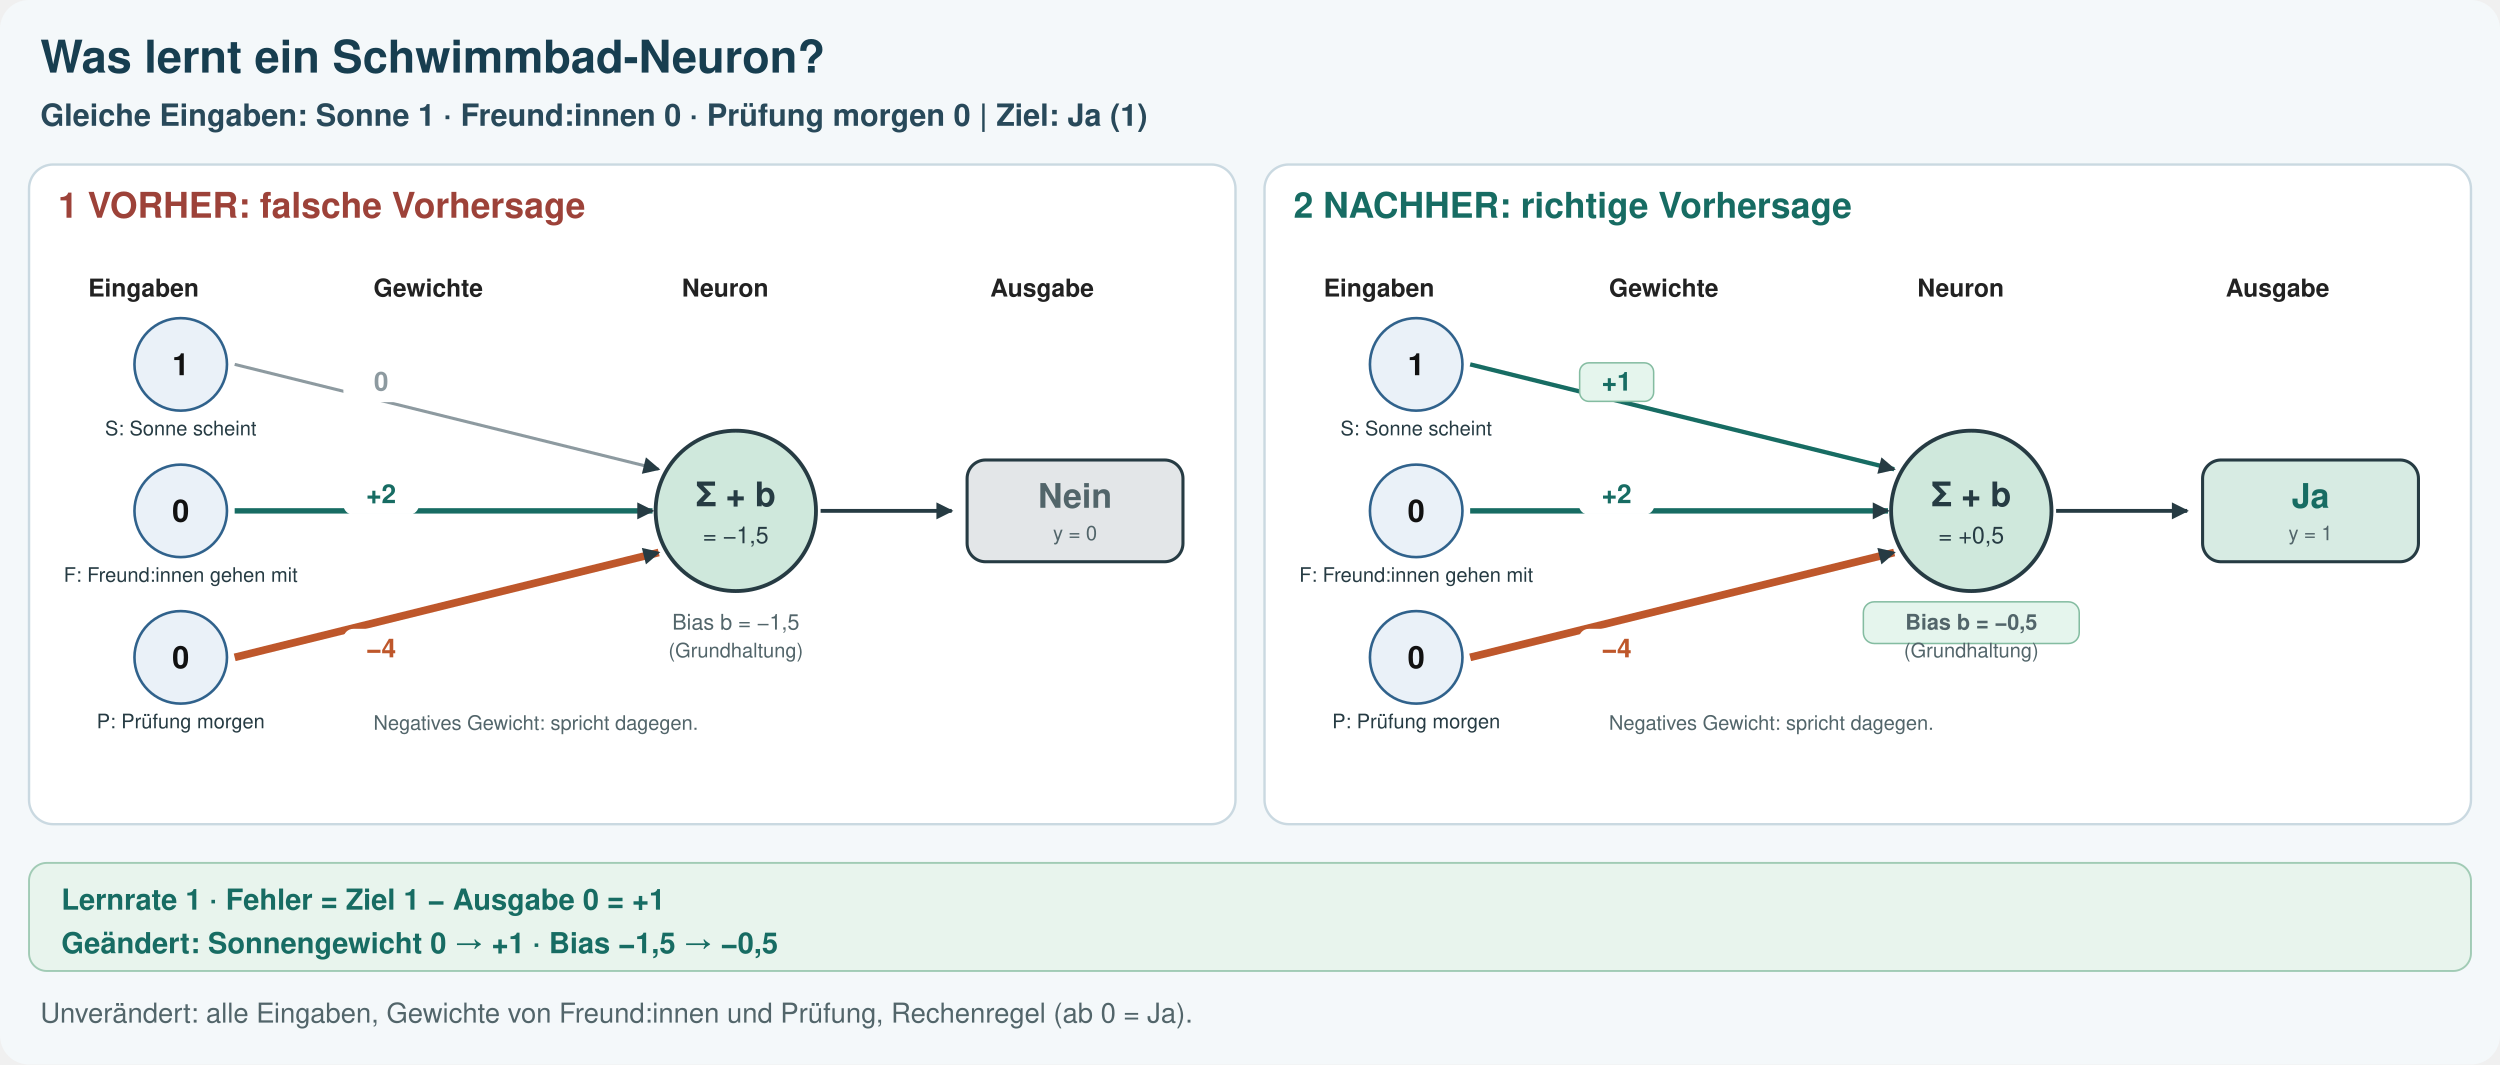
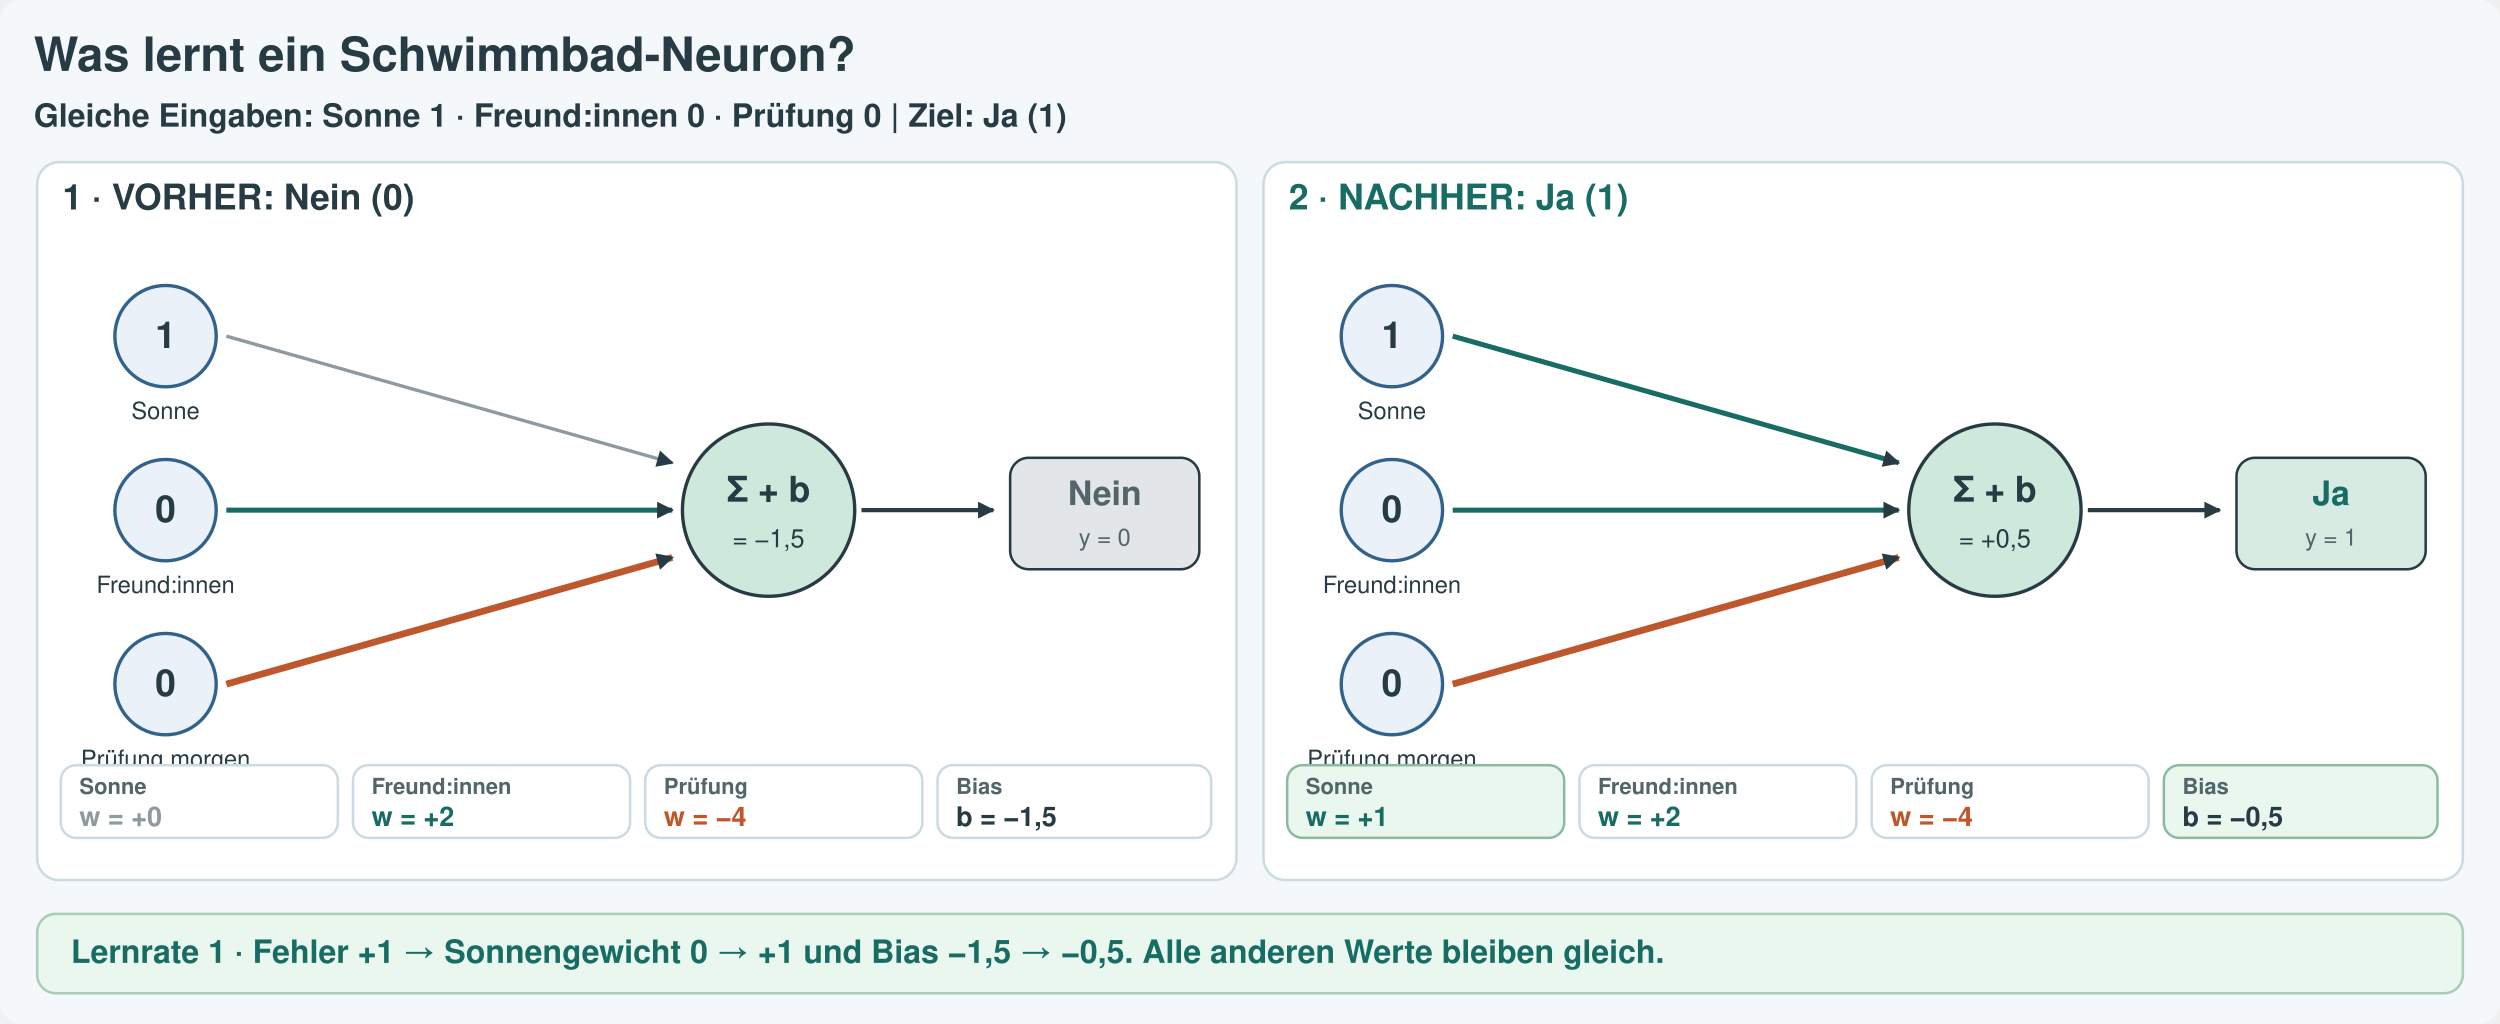
- <svg xmlns="http://www.w3.org/2000/svg" width="1550" height="660" viewBox="0 0 1550 660" font-family="Helvetica,Arial,sans-serif" font-size="15" role="img" aria-labelledby="titel beschreibung">
+ <svg xmlns="http://www.w3.org/2000/svg" width="1480" height="606" viewBox="0 0 1480 606" font-family="Helvetica,Arial,sans-serif" role="img" aria-labelledby="title description">
  <defs>
-     <marker id="pfeil" markerUnits="userSpaceOnUse" viewBox="0 0 10 10" refX="9" refY="5" markerWidth="11" markerHeight="11" orient="auto">
-       <path d="M0 0 L10 5 L0 10 z" fill="#263b43" />
+     <marker id="arr" markerUnits="userSpaceOnUse" viewBox="0 0 10 10" refX="9" refY="5" markerWidth="10" markerHeight="10" orient="auto">
+       <path d="M0,0 L10,5 L0,10 z" fill="#263b43" />
    </marker>
  </defs>
-   <rect x="0" y="0" width="1550" height="660" rx="18" fill="#f4f8fa" stroke="#f4f8fa" stroke-width="0" />
-   <text x="25" y="45" font-size="28" fill="#173e50" font-weight="700" text-anchor="start">Was lernt ein Schwimmbad-Neuron?</text>
-   <text x="25" y="78" font-size="19" fill="#28495a" font-weight="700" text-anchor="start">Gleiche Eingaben: Sonne 1 · Freund:innen 0 · Prüfung morgen 0   |   Ziel: Ja (1)</text>
-   <g transform="translate(18 102)">
-     <rect x="0" y="0" width="748" height="409" rx="15" fill="#ffffff" stroke="#cad9e1" stroke-width="1.5" />
-     <text x="18" y="33" font-size="22" fill="#9d4239" font-weight="700" text-anchor="start">1  VORHER: falsche Vorhersage</text>
-     <g transform="translate(8 57) scale(0.956)">
-       <rect x="0" y="0" width="760" height="330" rx="0" fill="#ffffff" stroke="#ffffff" stroke-width="0" />
-       <text x="30" y="26" font-size="16" fill="#222" font-weight="700" text-anchor="start">Eingaben</text>
-       <text x="215" y="26" font-size="16" fill="#222" font-weight="700" text-anchor="start">Gewichte</text>
-       <text x="415" y="26" font-size="16" fill="#222" font-weight="700" text-anchor="start">Neuron</text>
-       <text x="615" y="26" font-size="16" fill="#222" font-weight="700" text-anchor="start">Ausgabe</text>
-       <circle cx="90" cy="70" r="30" fill="#eaf1f8" stroke="#30628c" stroke-width="1.7" />
-       <text x="90" y="77" font-size="20" fill="#111" font-weight="700" text-anchor="middle">1</text>
-       <text x="90" y="116" font-size="13" fill="#263b43" font-weight="400" text-anchor="middle">S: Sonne scheint</text>
-       <circle cx="90" cy="165" r="30" fill="#eaf1f8" stroke="#30628c" stroke-width="1.7" />
-       <text x="90" y="172" font-size="20" fill="#111" font-weight="700" text-anchor="middle">0</text>
-       <text x="90" y="211" font-size="13" fill="#263b43" font-weight="400" text-anchor="middle">F: Freund:innen gehen mit</text>
-       <circle cx="90" cy="260" r="30" fill="#eaf1f8" stroke="#30628c" stroke-width="1.7" />
-       <text x="90" y="267" font-size="20" fill="#111" font-weight="700" text-anchor="middle">0</text>
-       <text x="90" y="306" font-size="13" fill="#263b43" font-weight="400" text-anchor="middle">P: Prüfung morgen</text>
-       <line x1="125" y1="70" x2="400" y2="138" stroke="#8d9aa0" stroke-width="2" marker-end="url(#pfeil)" />
-       <line x1="125" y1="165" x2="396" y2="165" stroke="#176c63" stroke-width="3.5" marker-end="url(#pfeil)" />
-       <line x1="125" y1="260" x2="400" y2="192" stroke="#be572b" stroke-width="5" marker-end="url(#pfeil)" />
-       <rect x="196" y="69" width="48" height="25" rx="6" fill="#ffffff" stroke="#ffffff" stroke-width="1" />
-       <text x="220" y="87" font-size="17" fill="#8d9aa0" font-weight="700" text-anchor="middle">0</text>
-       <rect x="196" y="142" width="48" height="25" rx="6" fill="#ffffff" stroke="#ffffff" stroke-width="1" />
-       <text x="220" y="160" font-size="17" fill="#176c63" font-weight="700" text-anchor="middle">+2</text>
-       <rect x="196" y="242" width="48" height="25" rx="6" fill="#ffffff" stroke="#ffffff" stroke-width="1" />
-       <text x="220" y="260" font-size="17" fill="#be572b" font-weight="700" text-anchor="middle">−4</text>
-       <text x="215" y="307" font-size="13" fill="#52656a" font-weight="400" text-anchor="start">Negatives Gewicht: spricht dagegen.</text>
-       <circle cx="450" cy="165" r="52" fill="#cfe8dc" stroke="#263b43" stroke-width="2.5" />
-       <text x="450" y="162" font-size="22" fill="#263b43" font-weight="700" text-anchor="middle">Σ + b</text>
-       <text x="450" y="186" font-size="15" fill="#263b43" font-weight="400" text-anchor="middle">= −1,5</text>
-       <text x="450" y="242" font-size="14" fill="#52656a" font-weight="400" text-anchor="middle">Bias b = −1,5</text>
-       <text x="450" y="260" font-size="13" fill="#52656a" font-weight="400" text-anchor="middle">(Grundhaltung)</text>
-       <line x1="505" y1="165" x2="590" y2="165" stroke="#263b43" stroke-width="2.5" marker-end="url(#pfeil)" />
-       <rect x="600" y="132" width="140" height="66" rx="12" fill="#e3e6e8" stroke="#263b43" stroke-width="2" />
-       <text x="670" y="163" font-size="22" fill="#52656a" font-weight="700" text-anchor="middle">Nein</text>
-       <text x="670" y="184" font-size="13" fill="#52656a" font-weight="400" text-anchor="middle">y = 0</text>
-     </g>
+   <rect x="0" y="0" width="1480" height="606" rx="15" fill="#f4f8fa" stroke="#f4f8fa" stroke-width="1.5" />
+   <text x="20" y="42" font-size="28" fill="#263b43" font-weight="700" text-anchor="start">Was lernt ein Schwimmbad-Neuron?</text>
+   <text x="20" y="75" font-size="19" fill="#263b43" font-weight="700" text-anchor="start">Gleiche Eingaben: Sonne 1 · Freund:innen 0 · Prüfung 0   |   Ziel: Ja (1)</text>
+   <g transform="translate(22 96)">
+     <rect x="0" y="0" width="710" height="425" rx="13" fill="#fff" stroke="#cbdbe1" stroke-width="1.5" />
+     <text x="15" y="28" font-size="21" fill="#263b43" font-weight="700" text-anchor="start">1 · VORHER: Nein (0)</text>
+     <line x1="112" y1="103" x2="376" y2="178" fill="none" stroke="#8d9aa0" stroke-width="2" marker-end="url(#arr)" />
+     <line x1="112" y1="206" x2="376" y2="206" fill="none" stroke="#176c63" stroke-width="3" marker-end="url(#arr)" />
+     <line x1="112" y1="309" x2="376" y2="234" fill="none" stroke="#be572b" stroke-width="4" marker-end="url(#arr)" />
+     <circle cx="76" cy="103" r="30" fill="#eaf1f8" stroke="#30628c" stroke-width="2" />
+     <text x="76" y="110" font-size="22" fill="#263b43" font-weight="700" text-anchor="middle">1</text>
+     <text x="76" y="152" font-size="14" fill="#263b43" font-weight="400" text-anchor="middle">Sonne</text>
+     <circle cx="76" cy="206" r="30" fill="#eaf1f8" stroke="#30628c" stroke-width="2" />
+     <text x="76" y="213" font-size="22" fill="#263b43" font-weight="700" text-anchor="middle">0</text>
+     <text x="76" y="255" font-size="14" fill="#263b43" font-weight="400" text-anchor="middle">Freund:innen</text>
+     <circle cx="76" cy="309" r="30" fill="#eaf1f8" stroke="#30628c" stroke-width="2" />
+     <text x="76" y="316" font-size="22" fill="#263b43" font-weight="700" text-anchor="middle">0</text>
+     <text x="76" y="358" font-size="14" fill="#263b43" font-weight="400" text-anchor="middle">Prüfung morgen</text>
+     <circle cx="433" cy="206" r="51" fill="#cfe8dc" stroke="#263b43" stroke-width="2" />
+     <text x="433" y="201" font-size="21" fill="#263b43" font-weight="700" text-anchor="middle">Σ + b</text>
+     <text x="433" y="228" font-size="15" fill="#263b43" font-weight="400" text-anchor="middle">= −1,5</text>
+     <line x1="488" y1="206" x2="566" y2="206" fill="none" stroke="#263b43" stroke-width="2.5" marker-end="url(#arr)" />
+     <rect x="576" y="175" width="112" height="66" rx="11" fill="#e3e6e8" stroke="#263b43" stroke-width="1.5" />
+     <text x="632" y="203" font-size="20" fill="#52656a" font-weight="700" text-anchor="middle">Nein</text>
+     <text x="632" y="227" font-size="14" fill="#52656a" font-weight="400" text-anchor="middle">y = 0</text>
+     <rect x="14" y="357" width="164" height="43" rx="9" fill="#ffffff" stroke="#cbdbe1" stroke-width="1.5" />
+     <text x="25" y="374" font-size="13" fill="#52656a" font-weight="700" text-anchor="start">Sonne</text>
+     <text x="25" y="393" font-size="16" fill="#8d9aa0" font-weight="700" text-anchor="start">w = +0</text>
+     <rect x="187" y="357" width="164" height="43" rx="9" fill="#ffffff" stroke="#cbdbe1" stroke-width="1.5" />
+     <text x="198" y="374" font-size="13" fill="#52656a" font-weight="700" text-anchor="start">Freund:innen</text>
+     <text x="198" y="393" font-size="16" fill="#176c63" font-weight="700" text-anchor="start">w = +2</text>
+     <rect x="360" y="357" width="164" height="43" rx="9" fill="#ffffff" stroke="#cbdbe1" stroke-width="1.5" />
+     <text x="371" y="374" font-size="13" fill="#52656a" font-weight="700" text-anchor="start">Prüfung</text>
+     <text x="371" y="393" font-size="16" fill="#be572b" font-weight="700" text-anchor="start">w = −4</text>
+     <rect x="533" y="357" width="162" height="43" rx="9" fill="#ffffff" stroke="#cbdbe1" stroke-width="1.5" />
+     <text x="544" y="374" font-size="13" fill="#52656a" font-weight="700" text-anchor="start">Bias</text>
+     <text x="544" y="393" font-size="16" fill="#263b43" font-weight="700" text-anchor="start">b = −1,5</text>
  </g>
-   <g transform="translate(784 102)">
-     <rect x="0" y="0" width="748" height="409" rx="15" fill="#ffffff" stroke="#cad9e1" stroke-width="1.5" />
-     <text x="18" y="33" font-size="22" fill="#176c63" font-weight="700" text-anchor="start">2  NACHHER: richtige Vorhersage</text>
-     <g transform="translate(8 57) scale(0.956)">
-       <rect x="0" y="0" width="760" height="330" rx="0" fill="#ffffff" stroke="#ffffff" stroke-width="0" />
-       <text x="30" y="26" font-size="16" fill="#222" font-weight="700" text-anchor="start">Eingaben</text>
-       <text x="215" y="26" font-size="16" fill="#222" font-weight="700" text-anchor="start">Gewichte</text>
-       <text x="415" y="26" font-size="16" fill="#222" font-weight="700" text-anchor="start">Neuron</text>
-       <text x="615" y="26" font-size="16" fill="#222" font-weight="700" text-anchor="start">Ausgabe</text>
-       <circle cx="90" cy="70" r="30" fill="#eaf1f8" stroke="#30628c" stroke-width="1.7" />
-       <text x="90" y="77" font-size="20" fill="#111" font-weight="700" text-anchor="middle">1</text>
-       <text x="90" y="116" font-size="13" fill="#263b43" font-weight="400" text-anchor="middle">S: Sonne scheint</text>
-       <circle cx="90" cy="165" r="30" fill="#eaf1f8" stroke="#30628c" stroke-width="1.7" />
-       <text x="90" y="172" font-size="20" fill="#111" font-weight="700" text-anchor="middle">0</text>
-       <text x="90" y="211" font-size="13" fill="#263b43" font-weight="400" text-anchor="middle">F: Freund:innen gehen mit</text>
-       <circle cx="90" cy="260" r="30" fill="#eaf1f8" stroke="#30628c" stroke-width="1.7" />
-       <text x="90" y="267" font-size="20" fill="#111" font-weight="700" text-anchor="middle">0</text>
-       <text x="90" y="306" font-size="13" fill="#263b43" font-weight="400" text-anchor="middle">P: Prüfung morgen</text>
-       <line x1="125" y1="70" x2="400" y2="138" stroke="#176c63" stroke-width="2.8" marker-end="url(#pfeil)" />
-       <line x1="125" y1="165" x2="396" y2="165" stroke="#176c63" stroke-width="3.5" marker-end="url(#pfeil)" />
-       <line x1="125" y1="260" x2="400" y2="192" stroke="#be572b" stroke-width="5" marker-end="url(#pfeil)" />
-       <rect x="196" y="69" width="48" height="25" rx="6" fill="#e5f5ed" stroke="#84bca1" stroke-width="1" />
-       <text x="220" y="87" font-size="17" fill="#176c63" font-weight="700" text-anchor="middle">+1</text>
-       <rect x="196" y="142" width="48" height="25" rx="6" fill="#ffffff" stroke="#ffffff" stroke-width="1" />
-       <text x="220" y="160" font-size="17" fill="#176c63" font-weight="700" text-anchor="middle">+2</text>
-       <rect x="196" y="242" width="48" height="25" rx="6" fill="#ffffff" stroke="#ffffff" stroke-width="1" />
-       <text x="220" y="260" font-size="17" fill="#be572b" font-weight="700" text-anchor="middle">−4</text>
-       <text x="215" y="307" font-size="13" fill="#52656a" font-weight="400" text-anchor="start">Negatives Gewicht: spricht dagegen.</text>
-       <circle cx="450" cy="165" r="52" fill="#cfe8dc" stroke="#263b43" stroke-width="2.5" />
-       <text x="450" y="162" font-size="22" fill="#263b43" font-weight="700" text-anchor="middle">Σ + b</text>
-       <text x="450" y="186" font-size="15" fill="#263b43" font-weight="400" text-anchor="middle">= +0,5</text>
-       <rect x="380" y="224" width="140" height="27" rx="7" fill="#e5f5ed" stroke="#84bca1" stroke-width="1" />
-       <text x="450" y="242" font-size="14" fill="#52656a" font-weight="700" text-anchor="middle">Bias b = −0,5</text>
-       <text x="450" y="260" font-size="13" fill="#52656a" font-weight="400" text-anchor="middle">(Grundhaltung)</text>
-       <line x1="505" y1="165" x2="590" y2="165" stroke="#263b43" stroke-width="2.5" marker-end="url(#pfeil)" />
-       <rect x="600" y="132" width="140" height="66" rx="12" fill="#d7ebe3" stroke="#263b43" stroke-width="2" />
-       <text x="670" y="163" font-size="22" fill="#176c63" font-weight="700" text-anchor="middle">Ja</text>
-       <text x="670" y="184" font-size="13" fill="#52656a" font-weight="400" text-anchor="middle">y = 1</text>
-     </g>
+   <g transform="translate(748 96)">
+     <rect x="0" y="0" width="710" height="425" rx="13" fill="#fff" stroke="#cbdbe1" stroke-width="1.5" />
+     <text x="15" y="28" font-size="21" fill="#176c63" font-weight="700" text-anchor="start">2 · NACHHER: Ja (1)</text>
+     <line x1="112" y1="103" x2="376" y2="178" fill="none" stroke="#176c63" stroke-width="3" marker-end="url(#arr)" />
+     <line x1="112" y1="206" x2="376" y2="206" fill="none" stroke="#176c63" stroke-width="3" marker-end="url(#arr)" />
+     <line x1="112" y1="309" x2="376" y2="234" fill="none" stroke="#be572b" stroke-width="4" marker-end="url(#arr)" />
+     <circle cx="76" cy="103" r="30" fill="#eaf1f8" stroke="#30628c" stroke-width="2" />
+     <text x="76" y="110" font-size="22" fill="#263b43" font-weight="700" text-anchor="middle">1</text>
+     <text x="76" y="152" font-size="14" fill="#263b43" font-weight="400" text-anchor="middle">Sonne</text>
+     <circle cx="76" cy="206" r="30" fill="#eaf1f8" stroke="#30628c" stroke-width="2" />
+     <text x="76" y="213" font-size="22" fill="#263b43" font-weight="700" text-anchor="middle">0</text>
+     <text x="76" y="255" font-size="14" fill="#263b43" font-weight="400" text-anchor="middle">Freund:innen</text>
+     <circle cx="76" cy="309" r="30" fill="#eaf1f8" stroke="#30628c" stroke-width="2" />
+     <text x="76" y="316" font-size="22" fill="#263b43" font-weight="700" text-anchor="middle">0</text>
+     <text x="76" y="358" font-size="14" fill="#263b43" font-weight="400" text-anchor="middle">Prüfung morgen</text>
+     <circle cx="433" cy="206" r="51" fill="#cfe8dc" stroke="#263b43" stroke-width="2" />
+     <text x="433" y="201" font-size="21" fill="#263b43" font-weight="700" text-anchor="middle">Σ + b</text>
+     <text x="433" y="228" font-size="15" fill="#263b43" font-weight="400" text-anchor="middle">= +0,5</text>
+     <line x1="488" y1="206" x2="566" y2="206" fill="none" stroke="#263b43" stroke-width="2.5" marker-end="url(#arr)" />
+     <rect x="576" y="175" width="112" height="66" rx="11" fill="#d7ebe3" stroke="#263b43" stroke-width="1.5" />
+     <text x="632" y="203" font-size="20" fill="#176c63" font-weight="700" text-anchor="middle">Ja</text>
+     <text x="632" y="227" font-size="14" fill="#52656a" font-weight="400" text-anchor="middle">y = 1</text>
+     <rect x="14" y="357" width="164" height="43" rx="9" fill="#e9f7ef" stroke="#8cbba2" stroke-width="1.5" />
+     <text x="25" y="374" font-size="13" fill="#52656a" font-weight="700" text-anchor="start">Sonne</text>
+     <text x="25" y="393" font-size="16" fill="#176c63" font-weight="700" text-anchor="start">w = +1</text>
+     <rect x="187" y="357" width="164" height="43" rx="9" fill="#ffffff" stroke="#cbdbe1" stroke-width="1.5" />
+     <text x="198" y="374" font-size="13" fill="#52656a" font-weight="700" text-anchor="start">Freund:innen</text>
+     <text x="198" y="393" font-size="16" fill="#176c63" font-weight="700" text-anchor="start">w = +2</text>
+     <rect x="360" y="357" width="164" height="43" rx="9" fill="#ffffff" stroke="#cbdbe1" stroke-width="1.5" />
+     <text x="371" y="374" font-size="13" fill="#52656a" font-weight="700" text-anchor="start">Prüfung</text>
+     <text x="371" y="393" font-size="16" fill="#be572b" font-weight="700" text-anchor="start">w = −4</text>
+     <rect x="533" y="357" width="162" height="43" rx="9" fill="#e9f7ef" stroke="#8cbba2" stroke-width="1.5" />
+     <text x="544" y="374" font-size="13" fill="#52656a" font-weight="700" text-anchor="start">Bias</text>
+     <text x="544" y="393" font-size="16" fill="#263b43" font-weight="700" text-anchor="start">b = −0,5</text>
  </g>
-   <rect x="18" y="535" width="1514" height="67" rx="11" fill="#e8f4ed" stroke="#a1cbb5" stroke-width="1.2" />
-   <text x="38" y="564" font-size="18" fill="#176c63" font-weight="700" text-anchor="start">Lernrate 1 · Fehler = Ziel 1 − Ausgabe 0 = +1</text>
-   <text x="38" y="591" font-size="18" fill="#176c63" font-weight="700" text-anchor="start">Geändert: Sonnengewicht 0 → +1 · Bias −1,5 → −0,5</text>
-   <text x="25" y="634" font-size="17" fill="#52656a" font-weight="400" text-anchor="start">Unverändert: alle Eingaben, Gewichte von Freund:innen und Prüfung, Rechenregel (ab 0 = Ja).</text>
+   <rect x="22" y="541" width="1436" height="47" rx="11" fill="#e9f7ef" stroke="#abcdb7" stroke-width="1.5" />
+   <text x="42" y="570" font-size="19" fill="#176c63" font-weight="700" text-anchor="start">Lernrate 1 · Fehler +1 → Sonnengewicht 0 → +1 und Bias −1,5 → −0,5. Alle anderen Werte bleiben gleich.</text>
</svg>
